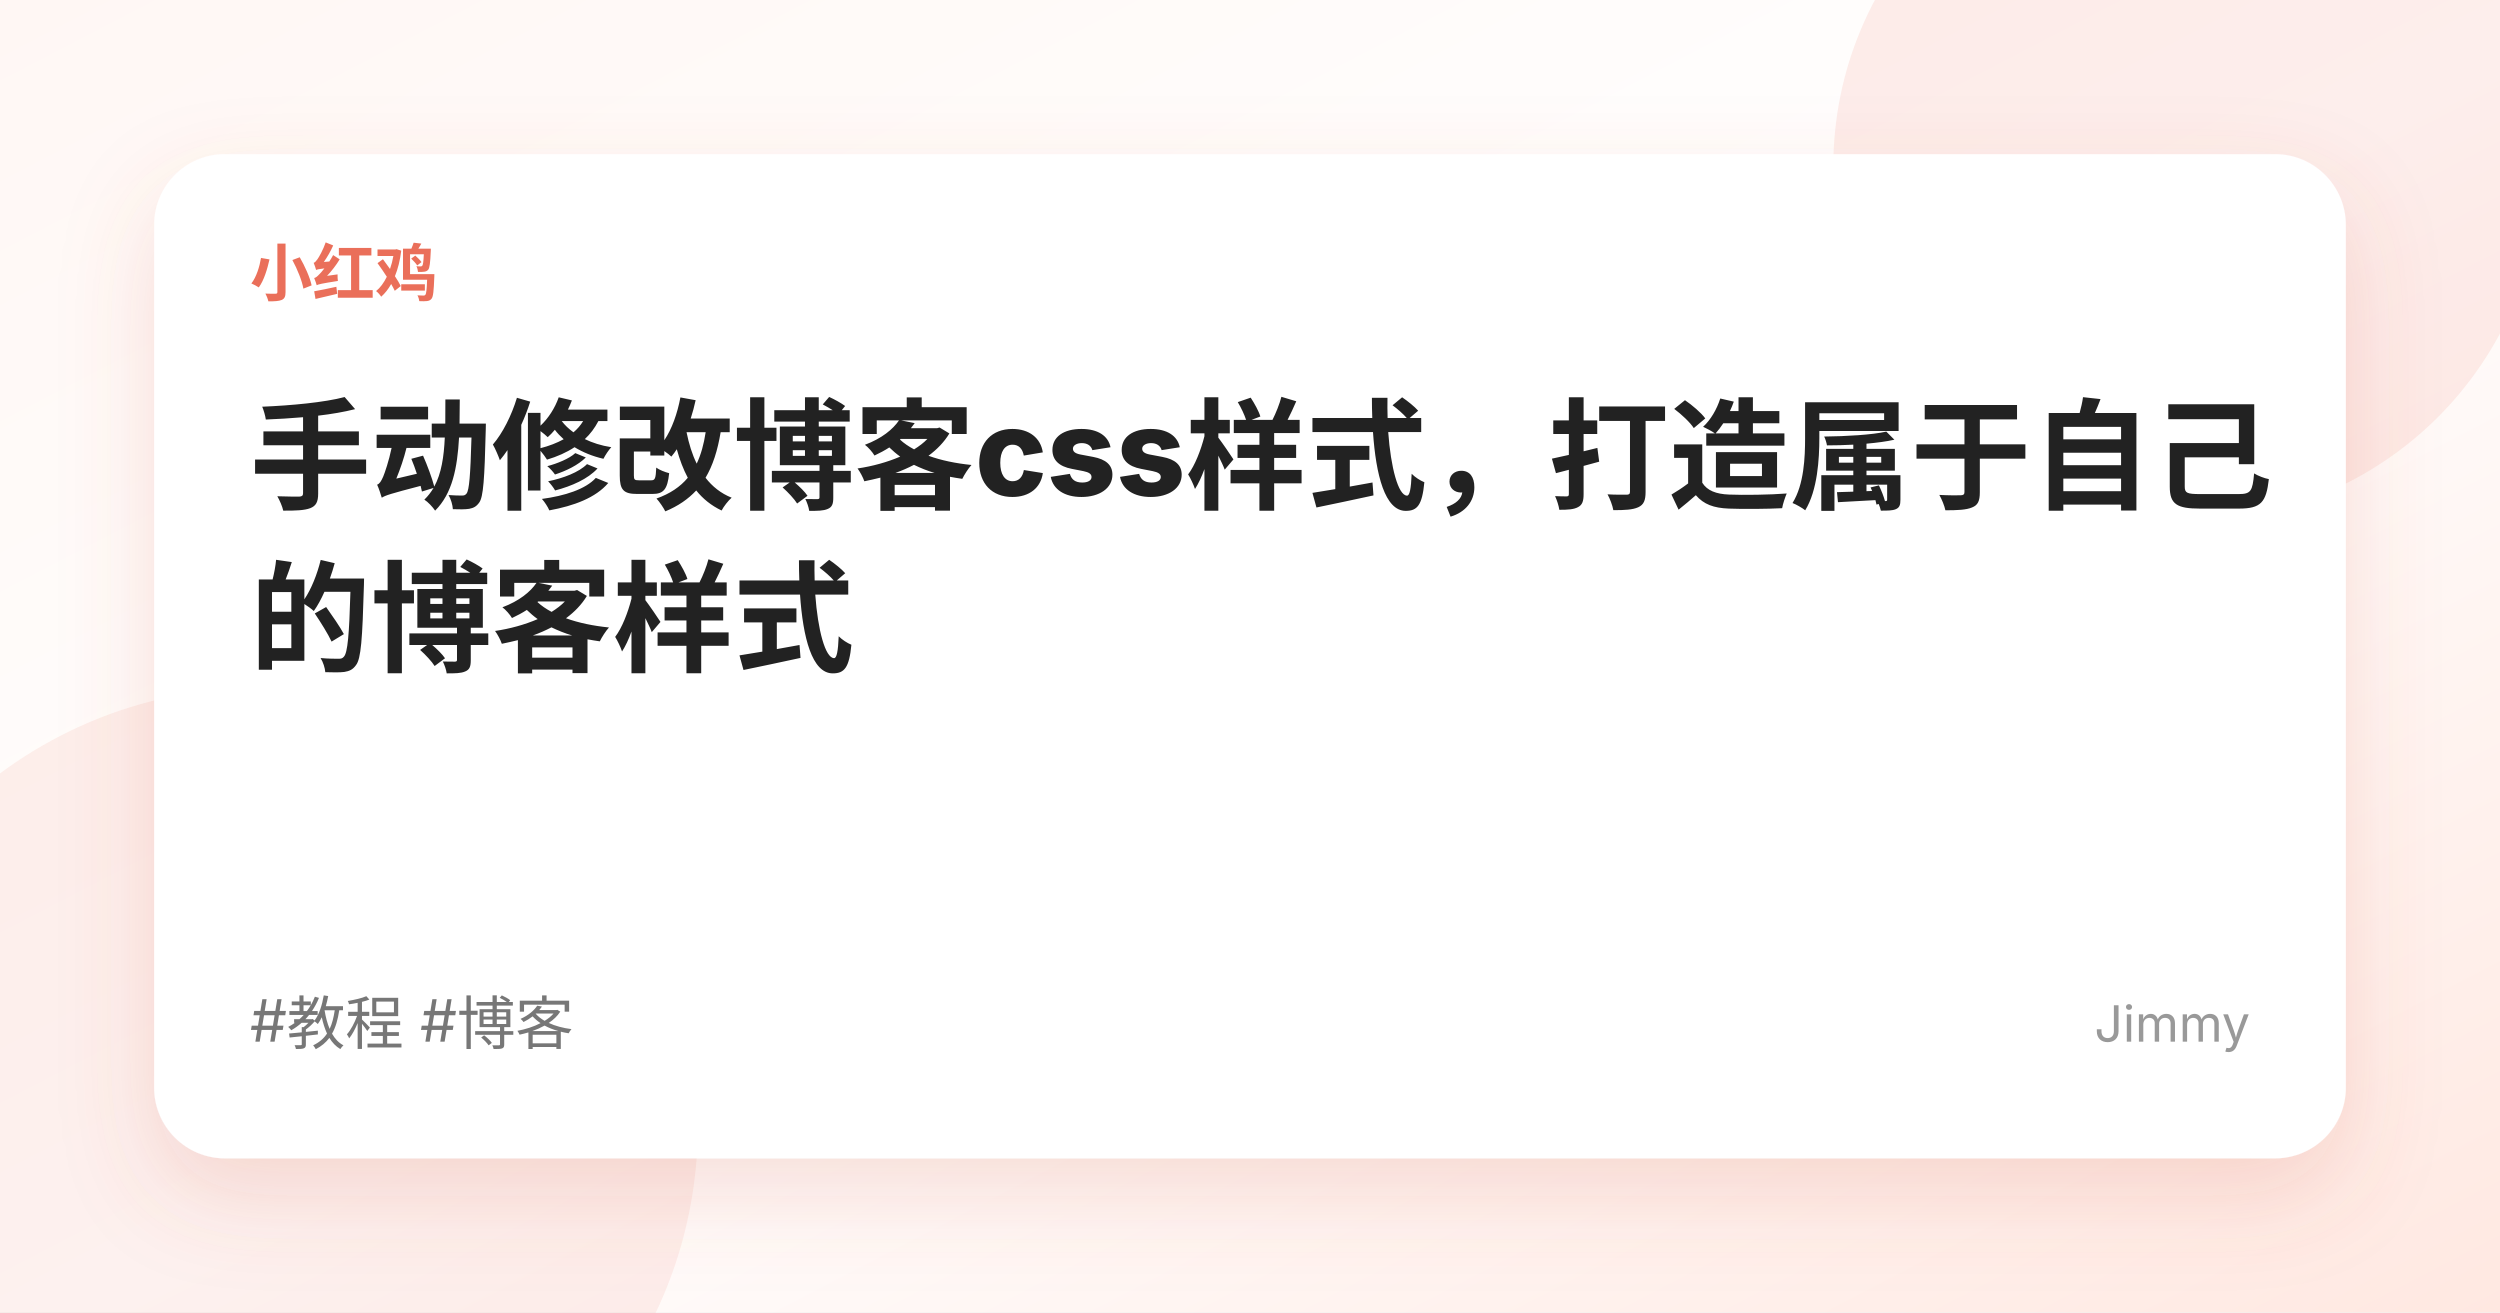
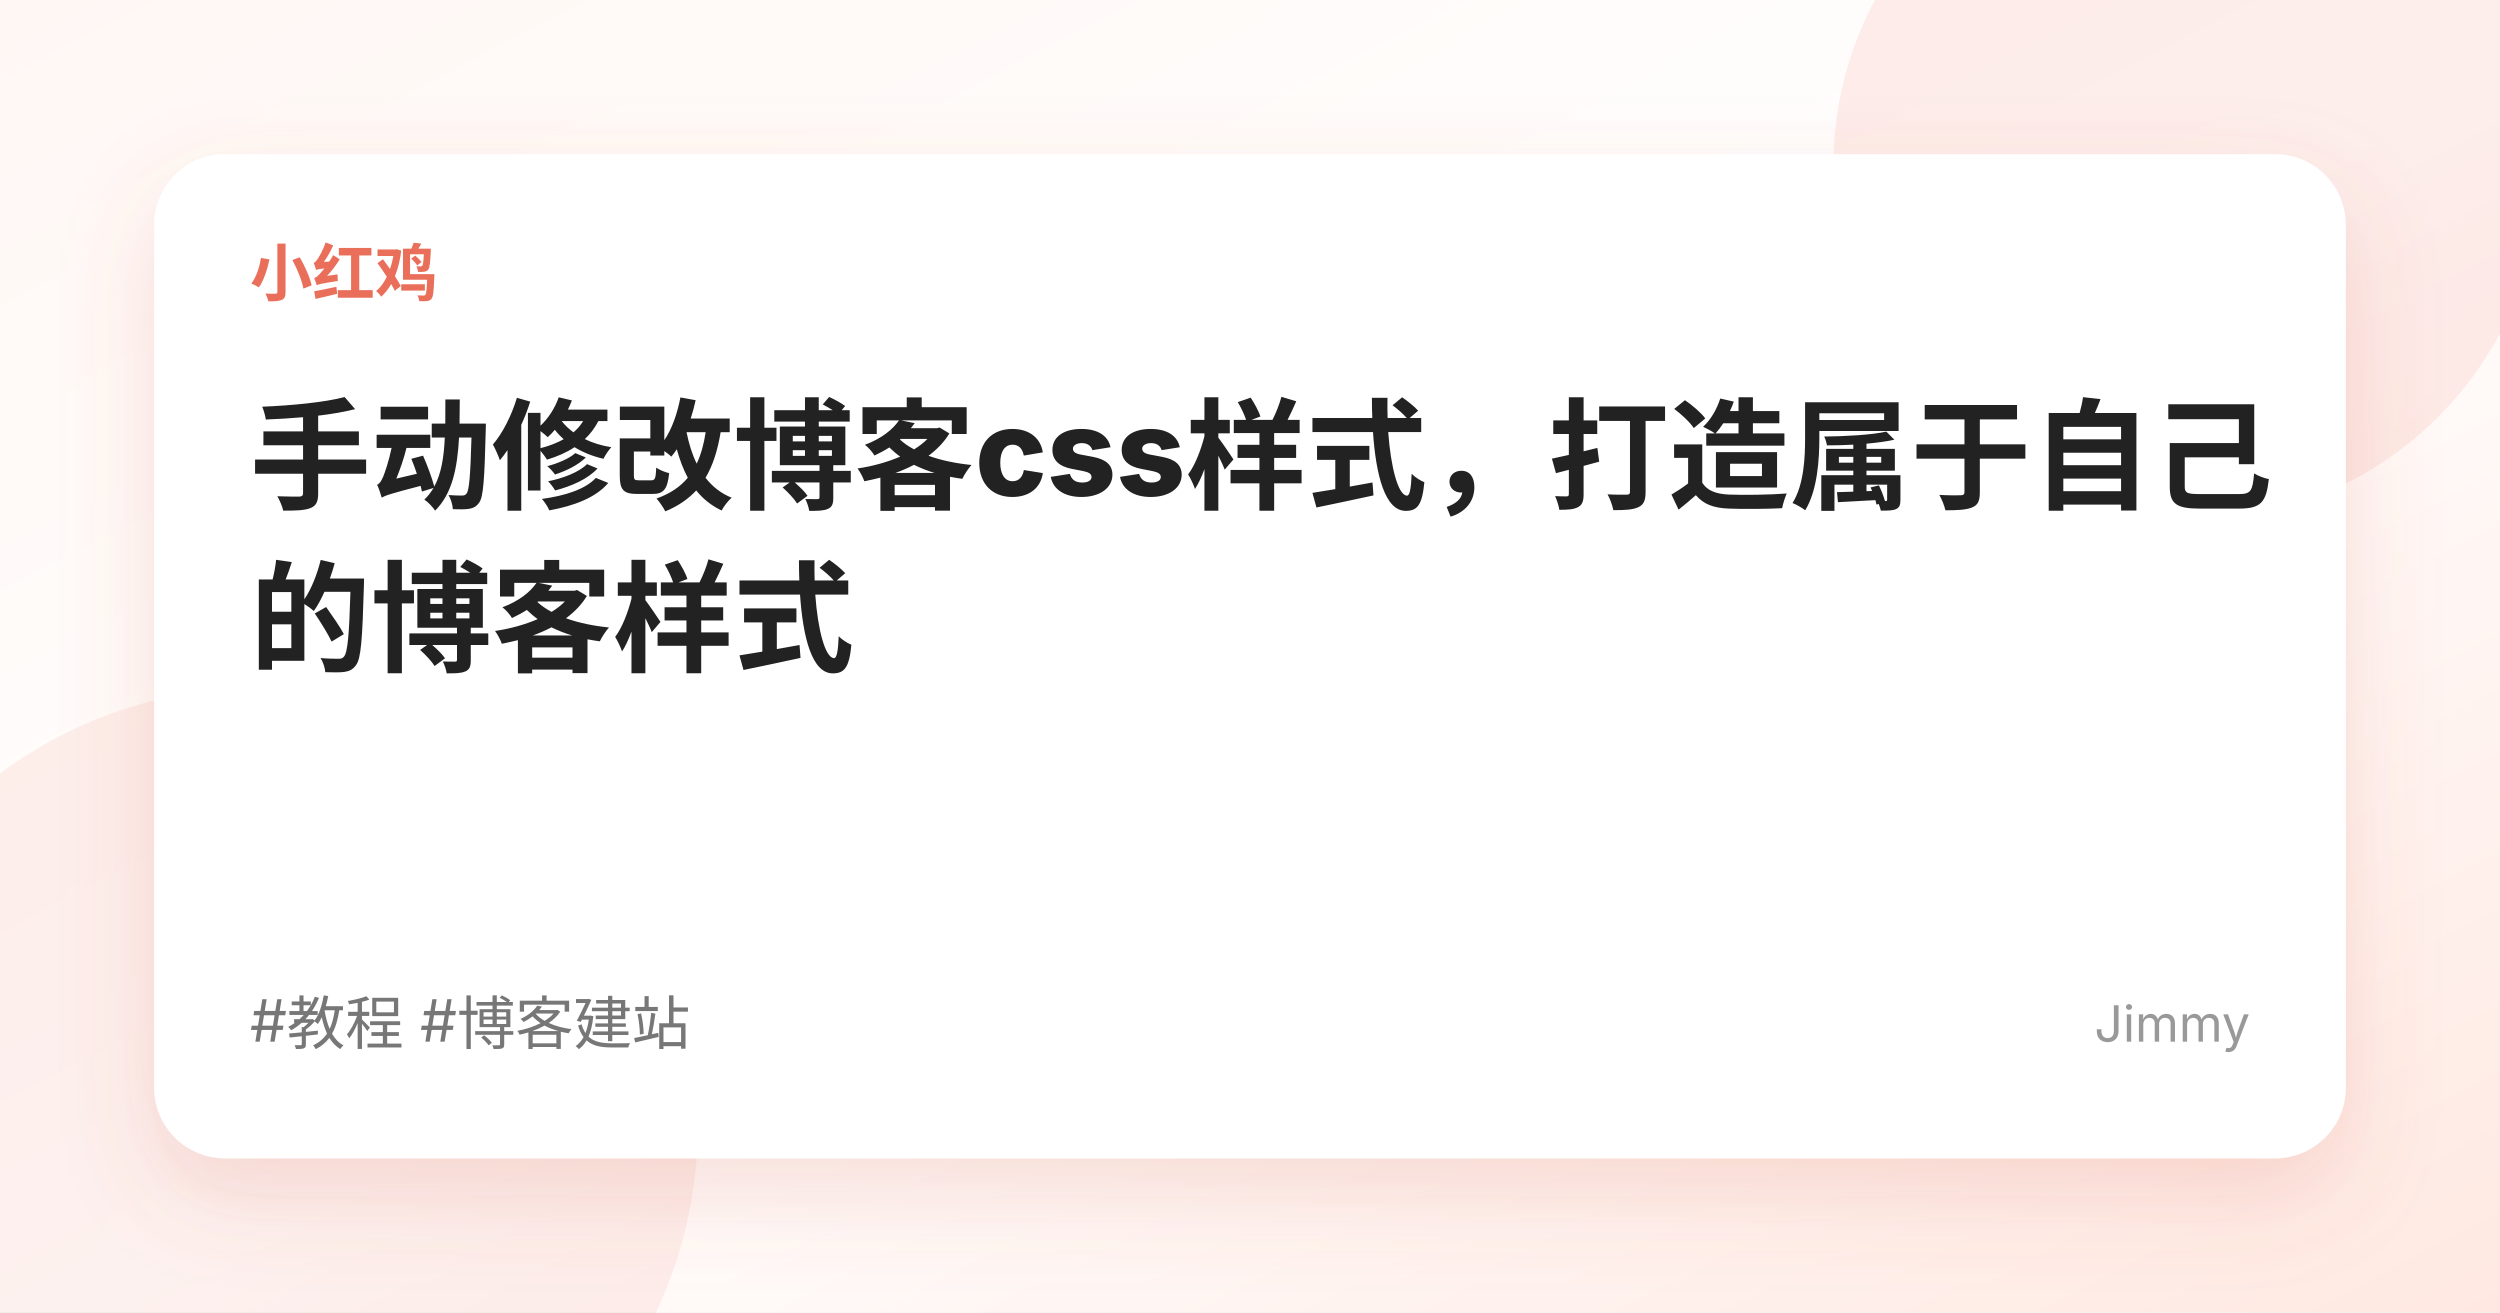
<svg xmlns="http://www.w3.org/2000/svg" width="1200" height="630" viewBox="0 0 1200 630">
  <defs>
    <linearGradient id="bg" x1="0" x2="1" y1="0" y2="1">
      <stop offset="0%" stop-color="#fff7f4" />
      <stop offset="52%" stop-color="#ffffff" />
      <stop offset="100%" stop-color="#ffe8e1" />
    </linearGradient>
    <filter id="shadow" x="-20%" y="-20%" width="140%" height="140%">
      <feDropShadow dx="0" dy="18" stdDeviation="22" flood-color="#d35f4a" flood-opacity="0.18" />
    </filter>
  </defs>
  <rect width="1200" height="630" fill="url(#bg)" />
  <circle cx="1050" cy="80" r="170" fill="#ea6f5a" opacity="0.12" />
  <circle cx="125" cy="540" r="210" fill="#ea6f5a" opacity="0.10" />
  <rect x="74" y="74" width="1052" height="482" rx="34" fill="#fff" filter="url(#shadow)" />
  <text x="120" y="142" fill="#ea6f5a" font-size="30" font-weight="700" font-family="-apple-system,BlinkMacSystemFont,'Segoe UI','Noto Sans SC',sans-serif">小红鸡</text>
  <text x="120" y="240" fill="#222" font-size="58" font-weight="800" font-family="-apple-system,BlinkMacSystemFont,'Segoe UI','Noto Sans SC',sans-serif">手动修改博客css样式，打造属于自己</text>
  <text x="120" y="318" fill="#222" font-size="58" font-weight="800" font-family="-apple-system,BlinkMacSystemFont,'Segoe UI','Noto Sans SC',sans-serif">的博客样式</text>
-   <text x="120" y="500" fill="#777" font-size="28" font-family="-apple-system,BlinkMacSystemFont,'Segoe UI','Noto Sans SC',sans-serif">#教程  #博客</text>
+   <text x="120" y="500" fill="#777" font-size="28" font-family="-apple-system,BlinkMacSystemFont,'Segoe UI','Noto Sans SC',sans-serif">#教程  #博客建站</text>
  <text x="1080" y="500" text-anchor="end" fill="#999" font-size="24" font-family="-apple-system,BlinkMacSystemFont,'Segoe UI','Noto Sans SC',sans-serif">Jimmy</text>
</svg>
